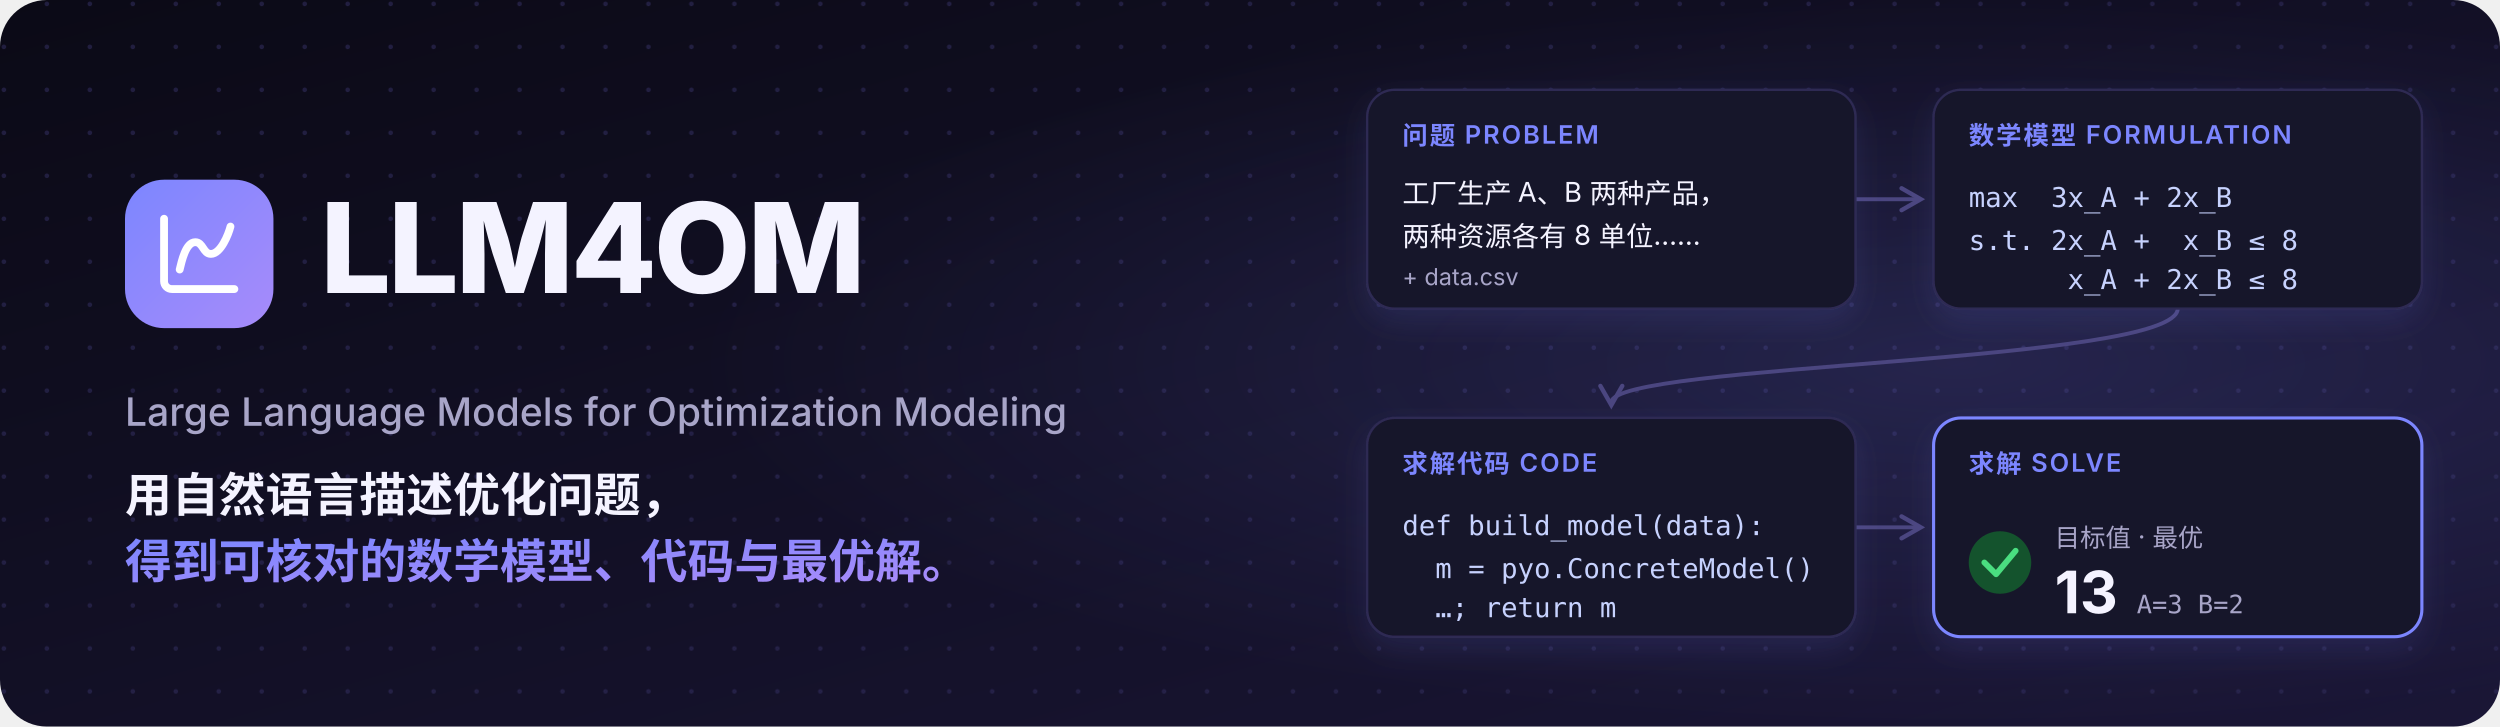
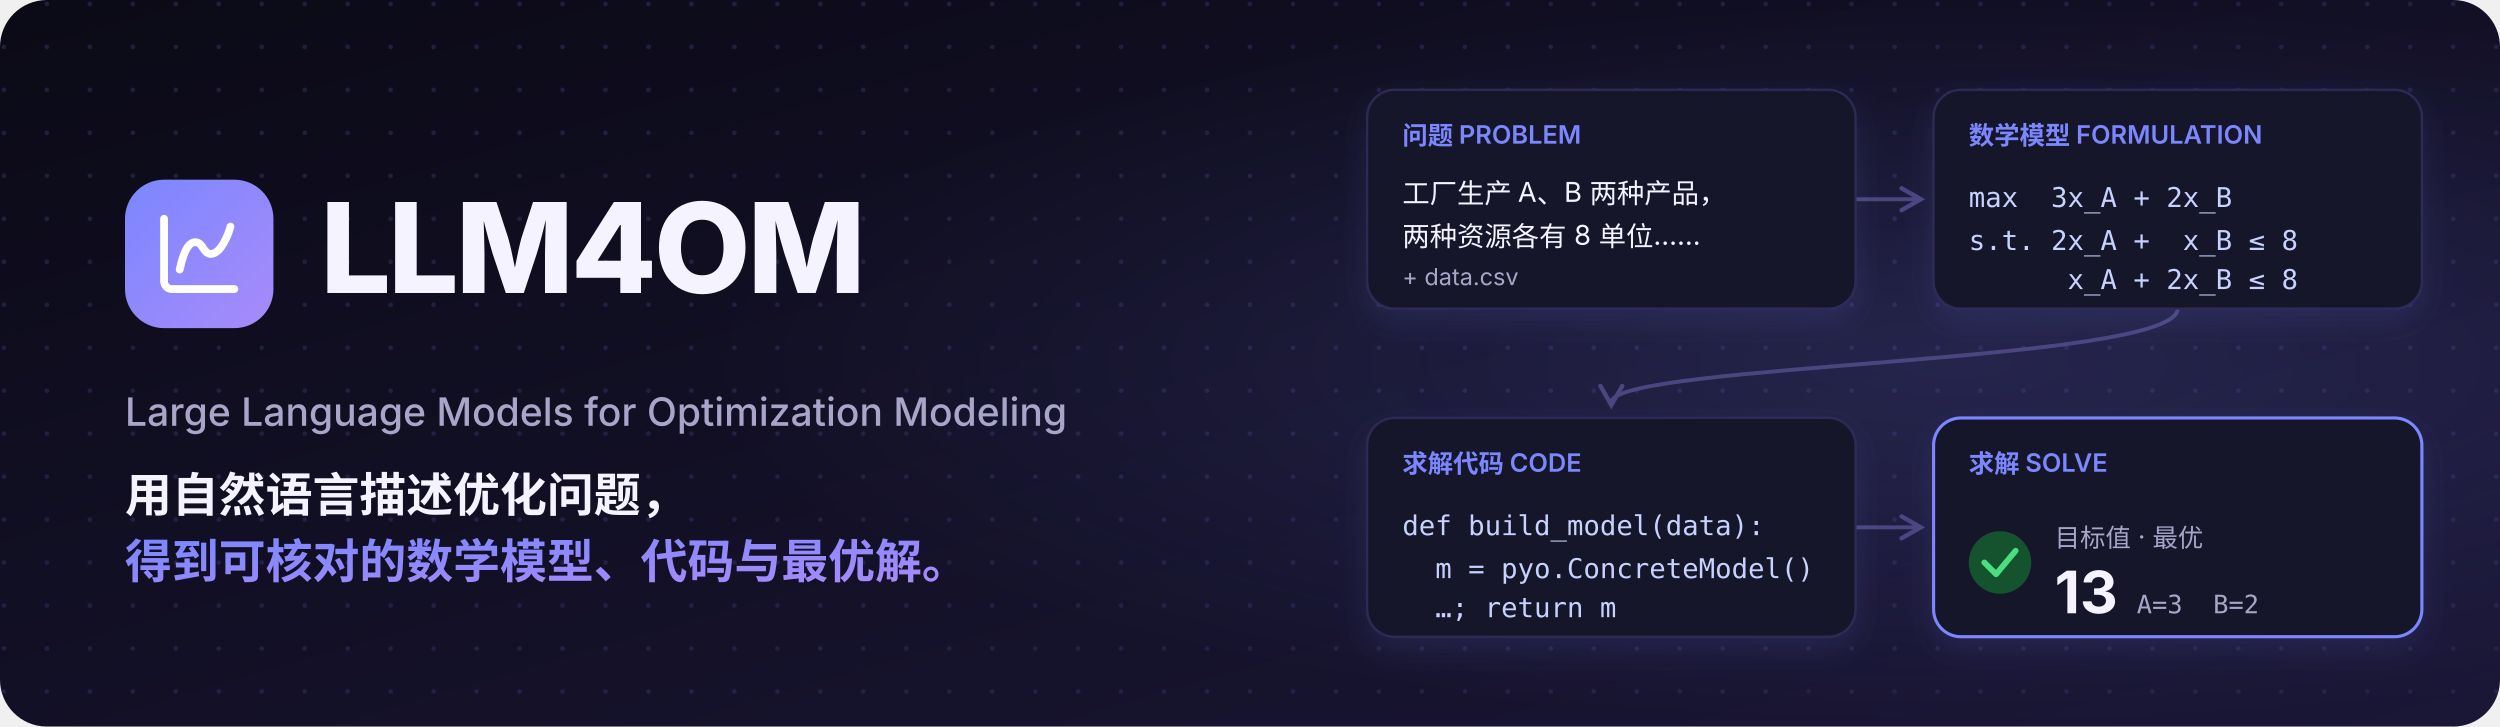
<svg xmlns="http://www.w3.org/2000/svg" width="1280" height="372" viewBox="0 0 1280 372" role="img" aria-label="LLM4OM: natural-language problem to formulation, code and solution">
  <defs>
    <linearGradient id="bg" x1="0" y1="0" x2="1" y2="1">
      <stop offset="0" stop-color="#0b0a16" />
      <stop offset="1" stop-color="#1a1636" />
    </linearGradient>
    <linearGradient id="brand" x1="0" y1="0" x2="1" y2="1">
      <stop offset="0" stop-color="#7c86ff" />
      <stop offset="1" stop-color="#a78bfa" />
    </linearGradient>
    <pattern id="dots" width="22" height="22" patternUnits="userSpaceOnUse">
      <circle cx="2" cy="2" r="1.2" fill="#2a2650" />
    </pattern>
    <radialGradient id="glow" cx="0.78" cy="0.5" r="0.5">
      <stop offset="0" stop-color="#7c86ff" stop-opacity="0.16" />
      <stop offset="1" stop-color="#7c86ff" stop-opacity="0" />
    </radialGradient>
    <filter id="shadow" x="-10%" y="-10%" width="120%" height="140%">
      <feDropShadow dx="0" dy="6" stdDeviation="8" flood-color="#7c86ff" flood-opacity="0.12" />
    </filter>
    <marker id="head" viewBox="0 0 10 10" refX="7" refY="5" markerWidth="7" markerHeight="7" orient="auto">
      <path d="M1 1l7 4-7 4" fill="none" stroke="#4b4680" stroke-width="1.6" stroke-linecap="round" />
    </marker>
  </defs>
  <rect width="1280" height="372" rx="24" fill="url(#bg)" />
  <rect width="1280" height="372" rx="24" fill="url(#dots)" opacity="0.7" />
  <rect width="1280" height="372" rx="24" fill="url(#glow)" />
  <g transform="translate(64,92)">
    <rect width="76" height="76" rx="20" fill="url(#brand)" />
    <g transform="translate(14,14) scale(2)" fill="none" stroke="#fff" stroke-width="2" stroke-linecap="round" stroke-linejoin="round">
      <path d="M3 3v16a2 2 0 0 0 2 2h16" />
      <path d="M7 16c.5-2 1.5-7 4-7 2 0 2 3 4 3 2.5 0 4.5-5 5-7" />
    </g>
    <text x="100" y="58" font-family="Inter, 'Segoe UI', 'PingFang SC', 'Noto Sans CJK SC', 'Microsoft YaHei', sans-serif" font-size="64" font-weight="800" fill="#f4f3ff" letter-spacing="-1.5">LLM4OM</text>
  </g>
-   <text x="64" y="218" font-family="Inter, 'Segoe UI', 'PingFang SC', 'Noto Sans CJK SC', 'Microsoft YaHei', sans-serif" font-size="20" font-weight="500" fill="#a8a5c8">Large Language Models for Optimization Modeling</text>
-   <text x="64" y="262" font-family="Inter, 'Segoe UI', 'PingFang SC', 'Noto Sans CJK SC', 'Microsoft YaHei', sans-serif" font-size="24" font-weight="600" fill="#f4f3ff">用自然语言描述优化问题，</text>
+   <text x="64" y="218" xml:space="preserve" font-family="Inter, 'Segoe UI', 'PingFang SC', 'Noto Sans CJK SC', 'Microsoft YaHei', sans-serif" font-size="20" font-weight="500" fill="#a8a5c8" text-anchor="start">Large Language Models for Optimization Modeling</text>
+   <text x="64" y="262" xml:space="preserve" font-family="Inter, 'Segoe UI', 'PingFang SC', 'Noto Sans CJK SC', 'Microsoft YaHei', sans-serif" font-size="24" font-weight="600" fill="#f4f3ff" text-anchor="start">用自然语言描述优化问题，</text>
  <text x="64" y="296" font-family="Inter, 'Segoe UI', 'PingFang SC', 'Noto Sans CJK SC', 'Microsoft YaHei', sans-serif" font-size="24" font-weight="600" fill="url(#brand)">得到可核对的数学模型、代码与最优解。</text>
  <path d="M950 102 H982" stroke="#4b4680" stroke-width="2" fill="none" stroke-linecap="round" marker-end="url(#head)" />
  <path d="M1115 158 C1115 186 825 186 825 206" stroke="#4b4680" stroke-width="2" fill="none" stroke-linecap="round" marker-end="url(#head)" />
  <path d="M950 270 H982" stroke="#4b4680" stroke-width="2" fill="none" stroke-linecap="round" marker-end="url(#head)" />
  <g transform="translate(700,46)">
    <rect width="250" height="112" rx="14" fill="#15132a" stroke="#2e2a52" stroke-width="1.2" filter="url(#shadow)" />
-     <text x="18" y="28" font-family="Inter, 'Segoe UI', 'PingFang SC', 'Noto Sans CJK SC', 'Microsoft YaHei', sans-serif" font-size="13" font-weight="600" fill="#7c86ff" letter-spacing="1">问题 PROBLEM</text>
-     <text x="18" y="58" font-family="Inter, 'Segoe UI', 'PingFang SC', 'Noto Sans CJK SC', 'Microsoft YaHei', sans-serif" font-size="14" fill="#f4f3ff">工厂生产 A、B 两种产品，</text>
-     <text x="18" y="80" font-family="Inter, 'Segoe UI', 'PingFang SC', 'Noto Sans CJK SC', 'Microsoft YaHei', sans-serif" font-size="14" fill="#f4f3ff">两种资源各有 8 单位……</text>
-     <text x="18" y="100" font-family="Inter, 'Segoe UI', 'PingFang SC', 'Noto Sans CJK SC', 'Microsoft YaHei', sans-serif" font-size="12" fill="#a8a5c8">+ data.csv</text>
+     <text x="18" y="28" xml:space="preserve" font-family="Inter, 'Segoe UI', 'PingFang SC', 'Noto Sans CJK SC', 'Microsoft YaHei', sans-serif" font-size="13" font-weight="600" fill="#7c86ff" text-anchor="start">问题 PROBLEM</text>
+     <text x="18" y="58" xml:space="preserve" font-family="Inter, 'Segoe UI', 'PingFang SC', 'Noto Sans CJK SC', 'Microsoft YaHei', sans-serif" font-size="14" font-weight="400" fill="#f4f3ff" text-anchor="start">工厂生产 A、B 两种产品，</text>
+     <text x="18" y="80" xml:space="preserve" font-family="Inter, 'Segoe UI', 'PingFang SC', 'Noto Sans CJK SC', 'Microsoft YaHei', sans-serif" font-size="14" font-weight="400" fill="#f4f3ff" text-anchor="start">两种资源各有 8 单位……</text>
+     <text x="18" y="100" xml:space="preserve" font-family="Inter, 'Segoe UI', 'PingFang SC', 'Noto Sans CJK SC', 'Microsoft YaHei', sans-serif" font-size="12" font-weight="400" fill="#a8a5c8" text-anchor="start">+ data.csv</text>
  </g>
  <g transform="translate(990,46)">
    <rect width="250" height="112" rx="14" fill="#15132a" stroke="#2e2a52" stroke-width="1.2" filter="url(#shadow)" />
-     <text x="18" y="28" font-family="Inter, 'Segoe UI', 'PingFang SC', 'Noto Sans CJK SC', 'Microsoft YaHei', sans-serif" font-size="13" font-weight="600" fill="#7c86ff" letter-spacing="1">数学模型 FORMULATION</text>
-     <text x="18" y="60" xml:space="preserve" font-family="'JetBrains Mono', 'SFMono-Regular', Menlo, Consolas, monospace" font-size="14" fill="#c7d2fe">max  3x_A + 2x_B</text>
-     <text x="18" y="82" xml:space="preserve" font-family="'JetBrains Mono', 'SFMono-Regular', Menlo, Consolas, monospace" font-size="14" fill="#c7d2fe">s.t. 2x_A +  x_B ≤ 8</text>
-     <text x="18" y="102" xml:space="preserve" font-family="'JetBrains Mono', 'SFMono-Regular', Menlo, Consolas, monospace" font-size="14" fill="#c7d2fe">      x_A + 2x_B ≤ 8</text>
+     <text x="18" y="28" xml:space="preserve" font-family="Inter, 'Segoe UI', 'PingFang SC', 'Noto Sans CJK SC', 'Microsoft YaHei', sans-serif" font-size="13" font-weight="600" fill="#7c86ff" text-anchor="start">数学模型 FORMULATION</text>
+     <text x="18" y="60" xml:space="preserve" font-family="'JetBrains Mono', 'SFMono-Regular', Menlo, Consolas, monospace" font-size="14" font-weight="400" fill="#c7d2fe" text-anchor="start">max  3x_A + 2x_B</text>
+     <text x="18" y="82" xml:space="preserve" font-family="'JetBrains Mono', 'SFMono-Regular', Menlo, Consolas, monospace" font-size="14" font-weight="400" fill="#c7d2fe" text-anchor="start">s.t. 2x_A +  x_B ≤ 8</text>
+     <text x="18" y="102" xml:space="preserve" font-family="'JetBrains Mono', 'SFMono-Regular', Menlo, Consolas, monospace" font-size="14" font-weight="400" fill="#c7d2fe" text-anchor="start">      x_A + 2x_B ≤ 8</text>
  </g>
  <g transform="translate(700,214)">
    <rect width="250" height="112" rx="14" fill="#15132a" stroke="#2e2a52" stroke-width="1.2" filter="url(#shadow)" />
-     <text x="18" y="28" font-family="Inter, 'Segoe UI', 'PingFang SC', 'Noto Sans CJK SC', 'Microsoft YaHei', sans-serif" font-size="13" font-weight="600" fill="#7c86ff" letter-spacing="1">求解代码 CODE</text>
-     <text x="18" y="60" xml:space="preserve" font-family="'JetBrains Mono', 'SFMono-Regular', Menlo, Consolas, monospace" font-size="14" fill="#c7d2fe">def build_model(data):</text>
-     <text x="18" y="82" xml:space="preserve" font-family="'JetBrains Mono', 'SFMono-Regular', Menlo, Consolas, monospace" font-size="14" fill="#c7d2fe">  m = pyo.ConcreteModel()</text>
-     <text x="18" y="102" xml:space="preserve" font-family="'JetBrains Mono', 'SFMono-Regular', Menlo, Consolas, monospace" font-size="14" fill="#c7d2fe">  …; return m</text>
+     <text x="18" y="28" xml:space="preserve" font-family="Inter, 'Segoe UI', 'PingFang SC', 'Noto Sans CJK SC', 'Microsoft YaHei', sans-serif" font-size="13" font-weight="600" fill="#7c86ff" text-anchor="start">求解代码 CODE</text>
+     <text x="18" y="60" xml:space="preserve" font-family="'JetBrains Mono', 'SFMono-Regular', Menlo, Consolas, monospace" font-size="14" font-weight="400" fill="#c7d2fe" text-anchor="start">def build_model(data):</text>
+     <text x="18" y="82" xml:space="preserve" font-family="'JetBrains Mono', 'SFMono-Regular', Menlo, Consolas, monospace" font-size="14" font-weight="400" fill="#c7d2fe" text-anchor="start">  m = pyo.ConcreteModel()</text>
+     <text x="18" y="102" xml:space="preserve" font-family="'JetBrains Mono', 'SFMono-Regular', Menlo, Consolas, monospace" font-size="14" font-weight="400" fill="#c7d2fe" text-anchor="start">  …; return m</text>
  </g>
  <g transform="translate(990,214)">
    <rect width="250" height="112" rx="14" fill="#15132a" stroke="#7c86ff" stroke-width="1.6" filter="url(#shadow)" />
-     <text x="18" y="28" font-family="Inter, 'Segoe UI', 'PingFang SC', 'Noto Sans CJK SC', 'Microsoft YaHei', sans-serif" font-size="13" font-weight="600" fill="#7c86ff" letter-spacing="1">求解 SOLVE</text>
+     <text x="18" y="28" xml:space="preserve" font-family="Inter, 'Segoe UI', 'PingFang SC', 'Noto Sans CJK SC', 'Microsoft YaHei', sans-serif" font-size="13" font-weight="600" fill="#7c86ff" text-anchor="start">求解 SOLVE</text>
    <circle cx="34" cy="74" r="16" fill="#14532d" />
    <path d="M26 74l6 6 10-12" fill="none" stroke="#4ade80" stroke-width="3" stroke-linecap="round" stroke-linejoin="round" />
-     <text x="62" y="66" font-family="Inter, 'Segoe UI', 'PingFang SC', 'Noto Sans CJK SC', 'Microsoft YaHei', sans-serif" font-size="13" fill="#a8a5c8">目标值 · 最优</text>
-     <text x="62" y="100" font-family="Inter, 'Segoe UI', 'PingFang SC', 'Noto Sans CJK SC', 'Microsoft YaHei', sans-serif" font-size="30" font-weight="700" fill="#f4f3ff">13</text>
-     <text x="104" y="100" font-family="'JetBrains Mono', 'SFMono-Regular', Menlo, Consolas, monospace" font-size="13" fill="#a8a5c8">A=3  B=2</text>
+     <text x="62" y="66" xml:space="preserve" font-family="Inter, 'Segoe UI', 'PingFang SC', 'Noto Sans CJK SC', 'Microsoft YaHei', sans-serif" font-size="13" font-weight="400" fill="#a8a5c8" text-anchor="start">目标值 · 最优</text>
+     <text x="62" y="100" xml:space="preserve" font-family="Inter, 'Segoe UI', 'PingFang SC', 'Noto Sans CJK SC', 'Microsoft YaHei', sans-serif" font-size="30" font-weight="700" fill="#f4f3ff" text-anchor="start">13</text>
+     <text x="104" y="100" xml:space="preserve" font-family="'JetBrains Mono', 'SFMono-Regular', Menlo, Consolas, monospace" font-size="13" font-weight="400" fill="#a8a5c8" text-anchor="start">A=3  B=2</text>
  </g>
</svg>
